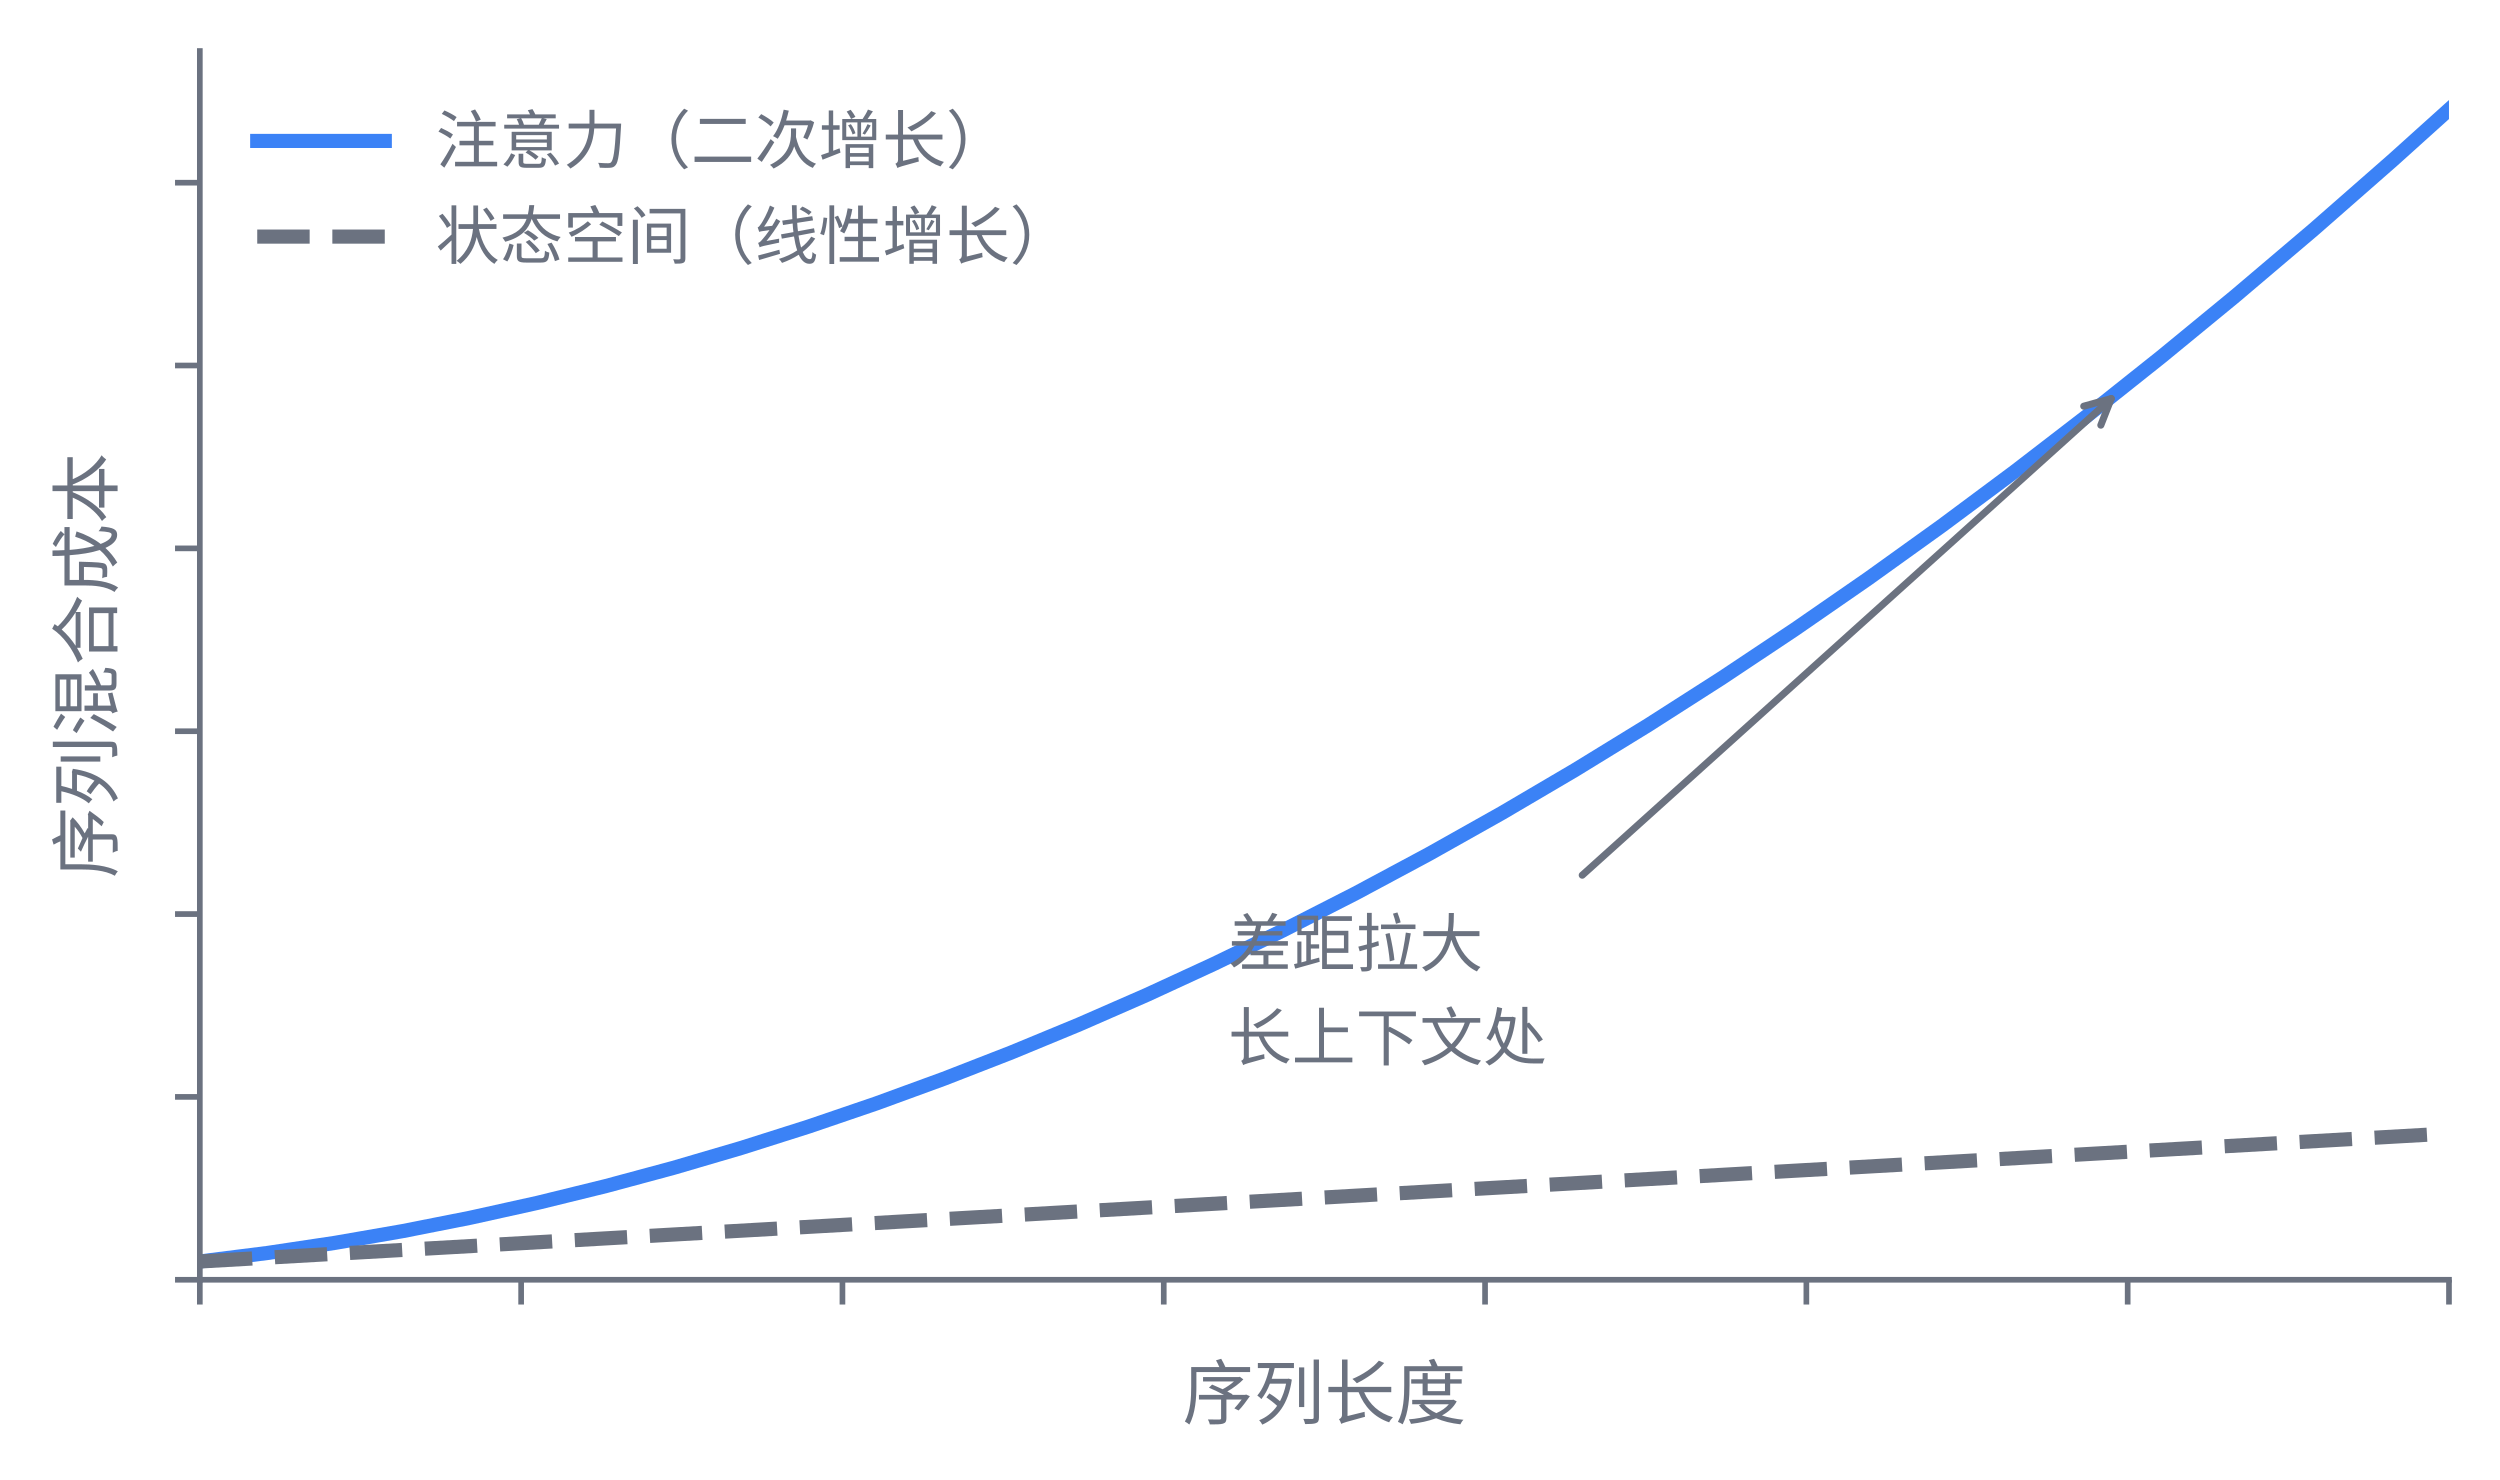
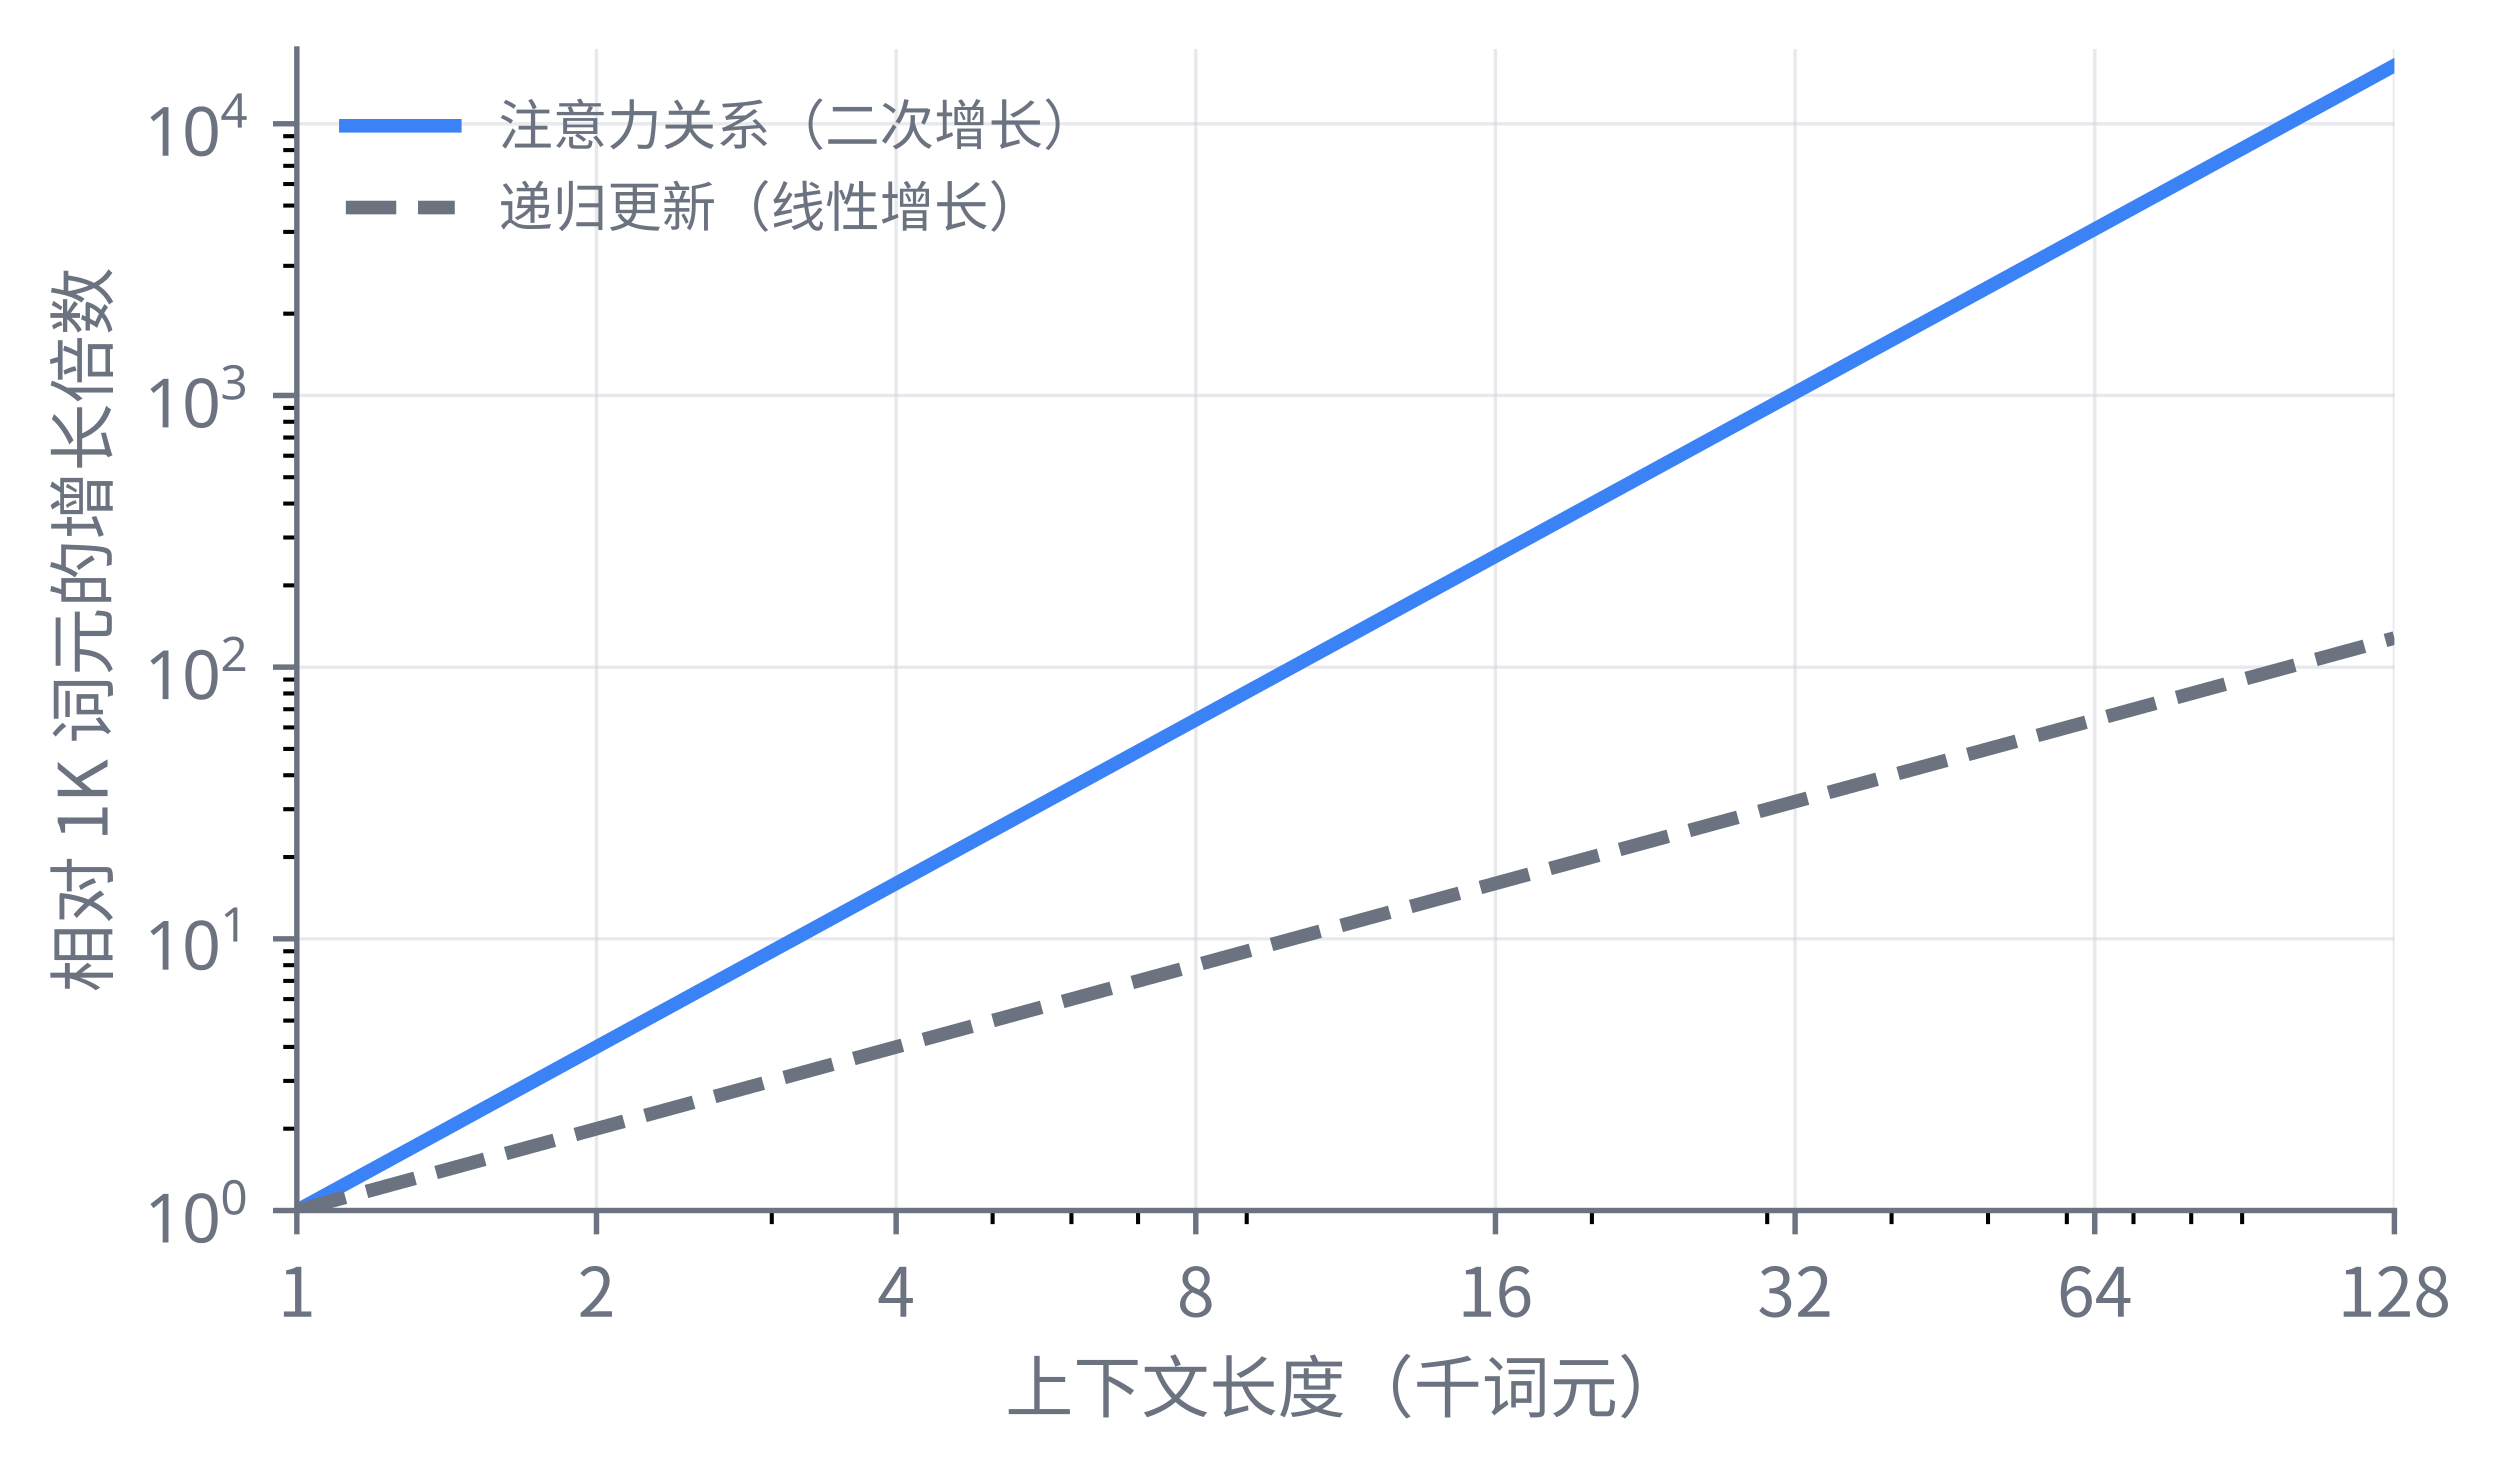
- <svg xmlns="http://www.w3.org/2000/svg" xmlns:xlink="http://www.w3.org/1999/xlink" width="352.8pt" height="208.8pt" viewBox="0 0 352.8 208.8" version="1.1">
+ <svg xmlns="http://www.w3.org/2000/svg" xmlns:xlink="http://www.w3.org/1999/xlink" width="367.2pt" height="216pt" viewBox="0 0 367.2 216" version="1.1">
  <defs>
    <style type="text/css">*{stroke-linejoin: round; stroke-linecap: butt}</style>
  </defs>
  <g id="figure_1">
    <g id="patch_1">
-       <path d="M 0 208.8 L 352.8 208.8 L 352.8 0 L 0 0 L 0 208.8 z " style="fill: none" />
+       <path d="M 0 216 L 367.2 216 L 367.2 0 L 0 0 L 0 216 z " style="fill: none" />
    </g>
    <g id="axes_1">
      <g id="patch_2">
-         <path d="M 28.2 180.6 L 345.6 180.6 L 345.6 7.2 L 28.2 7.2 L 28.2 180.6 z " style="fill: none" />
+         <path d="M 43.6 177.8 L 351.689 177.8 L 351.689 7.2 L 43.6 7.2 L 43.6 177.8 z " style="fill: none" />
      </g>
      <g id="matplotlib.axis_1">
        <g id="xtick_1">
          <g id="line2d_1">
+             <path d="M 43.6 177.8 L 43.6 7.2 " clip-path="url(#p1fd1e65c6b)" style="fill: none; stroke: #d1d5db; stroke-opacity: 0.5; stroke-width: 0.5; stroke-linecap: square" />
+           </g>
+           <g id="line2d_2">
            <defs>
-               <path id="mc4e0b595b4" d="M 0 0 L 0 3.5 " style="stroke: #6b7280; stroke-width: 0.8" />
+               <path id="mfa1fd2b413" d="M 0 0 L 0 3.5 " style="stroke: #6b7280; stroke-width: 0.8" />
            </defs>
            <g>
-               <use xlink:href="#mc4e0b595b4" x="28.2" y="180.6" style="fill: #6b7280; stroke: #6b7280; stroke-width: 0.8" />
-             </g>
+               <use xlink:href="#mfa1fd2b413" x="43.6" y="177.8" style="fill: #6b7280; stroke: #6b7280; stroke-width: 0.8" />
+             </g>
+           </g>
+           <g id="text_1">
+             <text style="font-size: 10px; font-family: 'PingFang SC', 'Heiti SC', 'STHeiti', 'Noto Sans CJK SC', 'Microsoft YaHei', 'SimHei', 'Arial Unicode MS', 'DejaVu Sans', sans-serif; text-anchor: middle; fill: #6b7280" x="43.6" y="193.4" transform="rotate(-0 43.6 193.4)">1</text>
          </g>
        </g>
        <g id="xtick_2">
-           <g id="line2d_2">
-             <g>
-               <use xlink:href="#mc4e0b595b4" x="73.543" y="180.6" style="fill: #6b7280; stroke: #6b7280; stroke-width: 0.8" />
-             </g>
+           <g id="line2d_3">
+             <path d="M 87.613 177.8 L 87.613 7.2 " clip-path="url(#p1fd1e65c6b)" style="fill: none; stroke: #d1d5db; stroke-opacity: 0.5; stroke-width: 0.5; stroke-linecap: square" />
+           </g>
+           <g id="line2d_4">
+             <g>
+               <use xlink:href="#mfa1fd2b413" x="87.613" y="177.8" style="fill: #6b7280; stroke: #6b7280; stroke-width: 0.8" />
+             </g>
+           </g>
+           <g id="text_2">
+             <text style="font-size: 10px; font-family: 'PingFang SC', 'Heiti SC', 'STHeiti', 'Noto Sans CJK SC', 'Microsoft YaHei', 'SimHei', 'Arial Unicode MS', 'DejaVu Sans', sans-serif; text-anchor: middle; fill: #6b7280" x="87.613" y="193.4" transform="rotate(-0 87.61272 193.4)">2</text>
          </g>
        </g>
        <g id="xtick_3">
-           <g id="line2d_3">
-             <g>
-               <use xlink:href="#mc4e0b595b4" x="118.886" y="180.6" style="fill: #6b7280; stroke: #6b7280; stroke-width: 0.8" />
-             </g>
+           <g id="line2d_5">
+             <path d="M 131.625 177.8 L 131.625 7.2 " clip-path="url(#p1fd1e65c6b)" style="fill: none; stroke: #d1d5db; stroke-opacity: 0.5; stroke-width: 0.5; stroke-linecap: square" />
+           </g>
+           <g id="line2d_6">
+             <g>
+               <use xlink:href="#mfa1fd2b413" x="131.625" y="177.8" style="fill: #6b7280; stroke: #6b7280; stroke-width: 0.8" />
+             </g>
+           </g>
+           <g id="text_3">
+             <text style="font-size: 10px; font-family: 'PingFang SC', 'Heiti SC', 'STHeiti', 'Noto Sans CJK SC', 'Microsoft YaHei', 'SimHei', 'Arial Unicode MS', 'DejaVu Sans', sans-serif; text-anchor: middle; fill: #6b7280" x="131.625" y="193.4" transform="rotate(-0 131.6254 193.4)">4</text>
          </g>
        </g>
        <g id="xtick_4">
-           <g id="line2d_4">
-             <g>
-               <use xlink:href="#mc4e0b595b4" x="164.229" y="180.6" style="fill: #6b7280; stroke: #6b7280; stroke-width: 0.8" />
-             </g>
+           <g id="line2d_7">
+             <path d="M 175.638 177.8 L 175.638 7.2 " clip-path="url(#p1fd1e65c6b)" style="fill: none; stroke: #d1d5db; stroke-opacity: 0.5; stroke-width: 0.5; stroke-linecap: square" />
+           </g>
+           <g id="line2d_8">
+             <g>
+               <use xlink:href="#mfa1fd2b413" x="175.638" y="177.8" style="fill: #6b7280; stroke: #6b7280; stroke-width: 0.8" />
+             </g>
+           </g>
+           <g id="text_4">
+             <text style="font-size: 10px; font-family: 'PingFang SC', 'Heiti SC', 'STHeiti', 'Noto Sans CJK SC', 'Microsoft YaHei', 'SimHei', 'Arial Unicode MS', 'DejaVu Sans', sans-serif; text-anchor: middle; fill: #6b7280" x="175.638" y="193.4" transform="rotate(-0 175.6382 193.4)">8</text>
          </g>
        </g>
        <g id="xtick_5">
-           <g id="line2d_5">
-             <g>
-               <use xlink:href="#mc4e0b595b4" x="209.571" y="180.6" style="fill: #6b7280; stroke: #6b7280; stroke-width: 0.8" />
-             </g>
+           <g id="line2d_9">
+             <path d="M 219.651 177.8 L 219.651 7.2 " clip-path="url(#p1fd1e65c6b)" style="fill: none; stroke: #d1d5db; stroke-opacity: 0.5; stroke-width: 0.5; stroke-linecap: square" />
+           </g>
+           <g id="line2d_10">
+             <g>
+               <use xlink:href="#mfa1fd2b413" x="219.651" y="177.8" style="fill: #6b7280; stroke: #6b7280; stroke-width: 0.8" />
+             </g>
+           </g>
+           <g id="text_5">
+             <text style="font-size: 10px; font-family: 'PingFang SC', 'Heiti SC', 'STHeiti', 'Noto Sans CJK SC', 'Microsoft YaHei', 'SimHei', 'Arial Unicode MS', 'DejaVu Sans', sans-serif; text-anchor: middle; fill: #6b7280" x="219.651" y="193.4" transform="rotate(-0 219.6509 193.4)">16</text>
          </g>
        </g>
        <g id="xtick_6">
-           <g id="line2d_6">
-             <g>
-               <use xlink:href="#mc4e0b595b4" x="254.914" y="180.6" style="fill: #6b7280; stroke: #6b7280; stroke-width: 0.8" />
-             </g>
+           <g id="line2d_11">
+             <path d="M 263.664 177.8 L 263.664 7.2 " clip-path="url(#p1fd1e65c6b)" style="fill: none; stroke: #d1d5db; stroke-opacity: 0.5; stroke-width: 0.5; stroke-linecap: square" />
+           </g>
+           <g id="line2d_12">
+             <g>
+               <use xlink:href="#mfa1fd2b413" x="263.664" y="177.8" style="fill: #6b7280; stroke: #6b7280; stroke-width: 0.8" />
+             </g>
+           </g>
+           <g id="text_6">
+             <text style="font-size: 10px; font-family: 'PingFang SC', 'Heiti SC', 'STHeiti', 'Noto Sans CJK SC', 'Microsoft YaHei', 'SimHei', 'Arial Unicode MS', 'DejaVu Sans', sans-serif; text-anchor: middle; fill: #6b7280" x="263.664" y="193.4" transform="rotate(-0 263.6636 193.4)">32</text>
          </g>
        </g>
        <g id="xtick_7">
-           <g id="line2d_7">
-             <g>
-               <use xlink:href="#mc4e0b595b4" x="300.257" y="180.6" style="fill: #6b7280; stroke: #6b7280; stroke-width: 0.8" />
-             </g>
+           <g id="line2d_13">
+             <path d="M 307.676 177.8 L 307.676 7.2 " clip-path="url(#p1fd1e65c6b)" style="fill: none; stroke: #d1d5db; stroke-opacity: 0.5; stroke-width: 0.5; stroke-linecap: square" />
+           </g>
+           <g id="line2d_14">
+             <g>
+               <use xlink:href="#mfa1fd2b413" x="307.676" y="177.8" style="fill: #6b7280; stroke: #6b7280; stroke-width: 0.8" />
+             </g>
+           </g>
+           <g id="text_7">
+             <text style="font-size: 10px; font-family: 'PingFang SC', 'Heiti SC', 'STHeiti', 'Noto Sans CJK SC', 'Microsoft YaHei', 'SimHei', 'Arial Unicode MS', 'DejaVu Sans', sans-serif; text-anchor: middle; fill: #6b7280" x="307.676" y="193.4" transform="rotate(-0 307.6763 193.4)">64</text>
          </g>
        </g>
        <g id="xtick_8">
-           <g id="line2d_8">
-             <g>
-               <use xlink:href="#mc4e0b595b4" x="345.6" y="180.6" style="fill: #6b7280; stroke: #6b7280; stroke-width: 0.8" />
-             </g>
-           </g>
-         </g>
-         <g id="text_1">
-           <text style="font-size: 10px; font-family: 'PingFang SC', 'Heiti SC', 'STHeiti', 'Noto Sans CJK SC', 'Microsoft YaHei', 'SimHei', 'Arial Unicode MS', 'DejaVu Sans', sans-serif; text-anchor: middle; fill: #6b7280" x="186.9" y="200.2" transform="rotate(-0 186.9 200.2)">序列长度</text>
+           <g id="line2d_15">
+             <path d="M 351.689 177.8 L 351.689 7.2 " clip-path="url(#p1fd1e65c6b)" style="fill: none; stroke: #d1d5db; stroke-opacity: 0.5; stroke-width: 0.5; stroke-linecap: square" />
+           </g>
+           <g id="line2d_16">
+             <g>
+               <use xlink:href="#mfa1fd2b413" x="351.689" y="177.8" style="fill: #6b7280; stroke: #6b7280; stroke-width: 0.8" />
+             </g>
+           </g>
+           <g id="text_8">
+             <text style="font-size: 10px; font-family: 'PingFang SC', 'Heiti SC', 'STHeiti', 'Noto Sans CJK SC', 'Microsoft YaHei', 'SimHei', 'Arial Unicode MS', 'DejaVu Sans', sans-serif; text-anchor: middle; fill: #6b7280" x="351.689" y="193.4" transform="rotate(-0 351.6891 193.4)">128</text>
+           </g>
+         </g>
+         <g id="xtick_9">
+           <g id="line2d_17">
+             <defs>
+               <path id="mca1fe73a34" d="M 0 0 L 0 2 " style="stroke: #000000; stroke-width: 0.6" />
+             </defs>
+             <g>
+               <use xlink:href="#mca1fe73a34" x="113.359" y="177.8" style="stroke: #000000; stroke-width: 0.6" />
+             </g>
+           </g>
+         </g>
+         <g id="xtick_10">
+           <g id="line2d_18">
+             <g>
+               <use xlink:href="#mca1fe73a34" x="145.794" y="177.8" style="stroke: #000000; stroke-width: 0.6" />
+             </g>
+           </g>
+         </g>
+         <g id="xtick_11">
+           <g id="line2d_19">
+             <g>
+               <use xlink:href="#mca1fe73a34" x="157.371" y="177.8" style="stroke: #000000; stroke-width: 0.6" />
+             </g>
+           </g>
+         </g>
+         <g id="xtick_12">
+           <g id="line2d_20">
+             <g>
+               <use xlink:href="#mca1fe73a34" x="167.159" y="177.8" style="stroke: #000000; stroke-width: 0.6" />
+             </g>
+           </g>
+         </g>
+         <g id="xtick_13">
+           <g id="line2d_21">
+             <g>
+               <use xlink:href="#mca1fe73a34" x="183.117" y="177.8" style="stroke: #000000; stroke-width: 0.6" />
+             </g>
+           </g>
+         </g>
+         <g id="xtick_14">
+           <g id="line2d_22">
+             <g>
+               <use xlink:href="#mca1fe73a34" x="233.82" y="177.8" style="stroke: #000000; stroke-width: 0.6" />
+             </g>
+           </g>
+         </g>
+         <g id="xtick_15">
+           <g id="line2d_23">
+             <g>
+               <use xlink:href="#mca1fe73a34" x="259.566" y="177.8" style="stroke: #000000; stroke-width: 0.6" />
+             </g>
+           </g>
+         </g>
+         <g id="xtick_16">
+           <g id="line2d_24">
+             <g>
+               <use xlink:href="#mca1fe73a34" x="277.833" y="177.8" style="stroke: #000000; stroke-width: 0.6" />
+             </g>
+           </g>
+         </g>
+         <g id="xtick_17">
+           <g id="line2d_25">
+             <g>
+               <use xlink:href="#mca1fe73a34" x="292.001" y="177.8" style="stroke: #000000; stroke-width: 0.6" />
+             </g>
+           </g>
+         </g>
+         <g id="xtick_18">
+           <g id="line2d_26">
+             <g>
+               <use xlink:href="#mca1fe73a34" x="303.578" y="177.8" style="stroke: #000000; stroke-width: 0.6" />
+             </g>
+           </g>
+         </g>
+         <g id="xtick_19">
+           <g id="line2d_27">
+             <g>
+               <use xlink:href="#mca1fe73a34" x="313.366" y="177.8" style="stroke: #000000; stroke-width: 0.6" />
+             </g>
+           </g>
+         </g>
+         <g id="xtick_20">
+           <g id="line2d_28">
+             <g>
+               <use xlink:href="#mca1fe73a34" x="321.845" y="177.8" style="stroke: #000000; stroke-width: 0.6" />
+             </g>
+           </g>
+         </g>
+         <g id="xtick_21">
+           <g id="line2d_29">
+             <g>
+               <use xlink:href="#mca1fe73a34" x="329.324" y="177.8" style="stroke: #000000; stroke-width: 0.6" />
+             </g>
+           </g>
+         </g>
+         <g id="text_9">
+           <text style="font-size: 10px; font-family: 'PingFang SC', 'Heiti SC', 'STHeiti', 'Noto Sans CJK SC', 'Microsoft YaHei', 'SimHei', 'Arial Unicode MS', 'DejaVu Sans', sans-serif; text-anchor: middle; fill: #6b7280" x="197.645" y="207.4" transform="rotate(-0 197.6445 207.4)">上下文长度（千词元）</text>
        </g>
      </g>
      <g id="matplotlib.axis_2">
        <g id="ytick_1">
-           <g id="line2d_9">
+           <g id="line2d_30">
+             <path d="M 43.6 177.8 L 351.689 177.8 " clip-path="url(#p1fd1e65c6b)" style="fill: none; stroke: #d1d5db; stroke-opacity: 0.5; stroke-width: 0.5; stroke-linecap: square" />
+           </g>
+           <g id="line2d_31">
            <defs>
-               <path id="m2105589099" d="M 0 0 L -3.5 0 " style="stroke: #6b7280; stroke-width: 0.8" />
+               <path id="m0364527b54" d="M 0 0 L -3.5 0 " style="stroke: #6b7280; stroke-width: 0.8" />
            </defs>
            <g>
-               <use xlink:href="#m2105589099" x="28.2" y="180.6" style="fill: #6b7280; stroke: #6b7280; stroke-width: 0.8" />
+               <use xlink:href="#m0364527b54" x="43.6" y="177.8" style="fill: #6b7280; stroke: #6b7280; stroke-width: 0.8" />
+             </g>
+           </g>
+           <g id="text_10">
+             <g style="fill: #6b7280" transform="translate(21.2 182.7)">
+               <text>
+                 <tspan x="0" y="-0.204" style="font-size: 10px; font-family: 'Heiti SC'; fill: #6b7280">1</tspan>
+                 <tspan x="5.54" y="-0.204" style="font-size: 10px; font-family: 'Heiti SC'; fill: #6b7280">0</tspan>
+                 <tspan x="11.176" y="-4.334" style="font-size: 7px; font-family: 'Heiti SC'; fill: #6b7280">0</tspan>
+               </text>
            </g>
          </g>
        </g>
        <g id="ytick_2">
-           <g id="line2d_10">
-             <g>
-               <use xlink:href="#m2105589099" x="28.2" y="154.796" style="fill: #6b7280; stroke: #6b7280; stroke-width: 0.8" />
+           <g id="line2d_32">
+             <path d="M 43.6 137.895 L 351.689 137.895 " clip-path="url(#p1fd1e65c6b)" style="fill: none; stroke: #d1d5db; stroke-opacity: 0.5; stroke-width: 0.5; stroke-linecap: square" />
+           </g>
+           <g id="line2d_33">
+             <g>
+               <use xlink:href="#m0364527b54" x="43.6" y="137.895" style="fill: #6b7280; stroke: #6b7280; stroke-width: 0.8" />
+             </g>
+           </g>
+           <g id="text_11">
+             <g style="fill: #6b7280" transform="translate(21.2 142.7447)">
+               <text>
+                 <tspan x="0" y="-0.325" style="font-size: 10px; font-family: 'Heiti SC'; fill: #6b7280">1</tspan>
+                 <tspan x="5.54" y="-0.325" style="font-size: 10px; font-family: 'Heiti SC'; fill: #6b7280">0</tspan>
+                 <tspan x="11.176" y="-4.455" style="font-size: 7px; font-family: 'Heiti SC'; fill: #6b7280">1</tspan>
+               </text>
            </g>
          </g>
        </g>
        <g id="ytick_3">
-           <g id="line2d_11">
-             <g>
-               <use xlink:href="#m2105589099" x="28.2" y="128.993" style="fill: #6b7280; stroke: #6b7280; stroke-width: 0.8" />
+           <g id="line2d_34">
+             <path d="M 43.6 97.989 L 351.689 97.989 " clip-path="url(#p1fd1e65c6b)" style="fill: none; stroke: #d1d5db; stroke-opacity: 0.5; stroke-width: 0.5; stroke-linecap: square" />
+           </g>
+           <g id="line2d_35">
+             <g>
+               <use xlink:href="#m0364527b54" x="43.6" y="97.989" style="fill: #6b7280; stroke: #6b7280; stroke-width: 0.8" />
+             </g>
+           </g>
+           <g id="text_12">
+             <g style="fill: #6b7280" transform="translate(21.2 102.8893)">
+               <text>
+                 <tspan x="0" y="-0.204" style="font-size: 10px; font-family: 'Heiti SC'; fill: #6b7280">1</tspan>
+                 <tspan x="5.54" y="-0.204" style="font-size: 10px; font-family: 'Heiti SC'; fill: #6b7280">0</tspan>
+                 <tspan x="11.176" y="-4.334" style="font-size: 7px; font-family: 'Heiti SC'; fill: #6b7280">2</tspan>
+               </text>
            </g>
          </g>
        </g>
        <g id="ytick_4">
-           <g id="line2d_12">
-             <g>
-               <use xlink:href="#m2105589099" x="28.2" y="103.189" style="fill: #6b7280; stroke: #6b7280; stroke-width: 0.8" />
+           <g id="line2d_36">
+             <path d="M 43.6 58.084 L 351.689 58.084 " clip-path="url(#p1fd1e65c6b)" style="fill: none; stroke: #d1d5db; stroke-opacity: 0.5; stroke-width: 0.5; stroke-linecap: square" />
+           </g>
+           <g id="line2d_37">
+             <g>
+               <use xlink:href="#m0364527b54" x="43.6" y="58.084" style="fill: #6b7280; stroke: #6b7280; stroke-width: 0.8" />
+             </g>
+           </g>
+           <g id="text_13">
+             <g style="fill: #6b7280" transform="translate(21.2 62.984)">
+               <text>
+                 <tspan x="0" y="-0.204" style="font-size: 10px; font-family: 'Heiti SC'; fill: #6b7280">1</tspan>
+                 <tspan x="5.54" y="-0.204" style="font-size: 10px; font-family: 'Heiti SC'; fill: #6b7280">0</tspan>
+                 <tspan x="11.176" y="-4.334" style="font-size: 7px; font-family: 'Heiti SC'; fill: #6b7280">3</tspan>
+               </text>
            </g>
          </g>
        </g>
        <g id="ytick_5">
-           <g id="line2d_13">
-             <g>
-               <use xlink:href="#m2105589099" x="28.2" y="77.386" style="fill: #6b7280; stroke: #6b7280; stroke-width: 0.8" />
+           <g id="line2d_38">
+             <path d="M 43.6 18.179 L 351.689 18.179 " clip-path="url(#p1fd1e65c6b)" style="fill: none; stroke: #d1d5db; stroke-opacity: 0.5; stroke-width: 0.5; stroke-linecap: square" />
+           </g>
+           <g id="line2d_39">
+             <g>
+               <use xlink:href="#m0364527b54" x="43.6" y="18.179" style="fill: #6b7280; stroke: #6b7280; stroke-width: 0.8" />
+             </g>
+           </g>
+           <g id="text_14">
+             <g style="fill: #6b7280" transform="translate(21.2 23.07867)">
+               <text>
+                 <tspan x="0" y="-0.204" style="font-size: 10px; font-family: 'Heiti SC'; fill: #6b7280">1</tspan>
+                 <tspan x="5.54" y="-0.204" style="font-size: 10px; font-family: 'Heiti SC'; fill: #6b7280">0</tspan>
+                 <tspan x="11.176" y="-4.334" style="font-size: 7px; font-family: 'Heiti SC'; fill: #6b7280">4</tspan>
+               </text>
            </g>
          </g>
        </g>
        <g id="ytick_6">
-           <g id="line2d_14">
-             <g>
-               <use xlink:href="#m2105589099" x="28.2" y="51.582" style="fill: #6b7280; stroke: #6b7280; stroke-width: 0.8" />
+           <g id="line2d_40">
+             <defs>
+               <path id="m6fe70dfc3c" d="M 0 0 L -2 0 " style="stroke: #000000; stroke-width: 0.6" />
+             </defs>
+             <g>
+               <use xlink:href="#m6fe70dfc3c" x="43.6" y="165.787" style="stroke: #000000; stroke-width: 0.6" />
            </g>
          </g>
        </g>
        <g id="ytick_7">
-           <g id="line2d_15">
-             <g>
-               <use xlink:href="#m2105589099" x="28.2" y="25.779" style="fill: #6b7280; stroke: #6b7280; stroke-width: 0.8" />
-             </g>
-           </g>
-         </g>
-         <g id="text_2">
-           <text style="font-size: 10px; font-family: 'PingFang SC', 'Heiti SC', 'STHeiti', 'Noto Sans CJK SC', 'Microsoft YaHei', 'SimHei', 'Arial Unicode MS', 'DejaVu Sans', sans-serif; text-anchor: middle; fill: #6b7280" x="15.8" y="93.9" transform="rotate(-90 15.8 93.9)">序列混合成本</text>
-         </g>
-       </g>
-       <g id="line2d_16">
-         <path d="M 28.2 178.02 L 37.746 176.819 L 47.292 175.389 L 56.838 173.731 L 66.383 171.844 L 75.929 169.728 L 85.475 167.384 L 95.021 164.811 L 104.567 162.009 L 114.113 158.978 L 123.659 155.718 L 133.205 152.23 L 142.75 148.514 L 152.296 144.568 L 161.842 140.394 L 171.388 135.991 L 180.934 131.359 L 191.275 126.083 L 201.617 120.539 L 211.958 114.726 L 222.299 108.645 L 232.641 102.295 L 242.982 95.677 L 253.323 88.79 L 263.665 81.635 L 274.006 74.212 L 284.347 66.52 L 294.689 58.56 L 305.03 50.331 L 315.371 41.834 L 326.508 32.383 L 337.645 22.621 L 345.6 15.457 L 345.6 15.457 " clip-path="url(#p8f2e3382d7)" style="fill: none; stroke: #3b82f6; stroke-width: 2; stroke-linecap: square" />
-       </g>
-       <g id="line2d_17">
-         <path d="M 28.2 178.02 L 345.6 159.957 L 345.6 159.957 " clip-path="url(#p8f2e3382d7)" style="fill: none; stroke-dasharray: 7.4,3.2; stroke-dashoffset: 0; stroke: #6b7280; stroke-width: 2" />
+           <g id="line2d_41">
+             <g>
+               <use xlink:href="#m6fe70dfc3c" x="43.6" y="158.76" style="stroke: #000000; stroke-width: 0.6" />
+             </g>
+           </g>
+         </g>
+         <g id="ytick_8">
+           <g id="line2d_42">
+             <g>
+               <use xlink:href="#m6fe70dfc3c" x="43.6" y="153.775" style="stroke: #000000; stroke-width: 0.6" />
+             </g>
+           </g>
+         </g>
+         <g id="ytick_9">
+           <g id="line2d_43">
+             <g>
+               <use xlink:href="#m6fe70dfc3c" x="43.6" y="149.907" style="stroke: #000000; stroke-width: 0.6" />
+             </g>
+           </g>
+         </g>
+         <g id="ytick_10">
+           <g id="line2d_44">
+             <g>
+               <use xlink:href="#m6fe70dfc3c" x="43.6" y="146.748" style="stroke: #000000; stroke-width: 0.6" />
+             </g>
+           </g>
+         </g>
+         <g id="ytick_11">
+           <g id="line2d_45">
+             <g>
+               <use xlink:href="#m6fe70dfc3c" x="43.6" y="144.076" style="stroke: #000000; stroke-width: 0.6" />
+             </g>
+           </g>
+         </g>
+         <g id="ytick_12">
+           <g id="line2d_46">
+             <g>
+               <use xlink:href="#m6fe70dfc3c" x="43.6" y="141.762" style="stroke: #000000; stroke-width: 0.6" />
+             </g>
+           </g>
+         </g>
+         <g id="ytick_13">
+           <g id="line2d_47">
+             <g>
+               <use xlink:href="#m6fe70dfc3c" x="43.6" y="139.721" style="stroke: #000000; stroke-width: 0.6" />
+             </g>
+           </g>
+         </g>
+         <g id="ytick_14">
+           <g id="line2d_48">
+             <g>
+               <use xlink:href="#m6fe70dfc3c" x="43.6" y="125.882" style="stroke: #000000; stroke-width: 0.6" />
+             </g>
+           </g>
+         </g>
+         <g id="ytick_15">
+           <g id="line2d_49">
+             <g>
+               <use xlink:href="#m6fe70dfc3c" x="43.6" y="118.855" style="stroke: #000000; stroke-width: 0.6" />
+             </g>
+           </g>
+         </g>
+         <g id="ytick_16">
+           <g id="line2d_50">
+             <g>
+               <use xlink:href="#m6fe70dfc3c" x="43.6" y="113.869" style="stroke: #000000; stroke-width: 0.6" />
+             </g>
+           </g>
+         </g>
+         <g id="ytick_17">
+           <g id="line2d_51">
+             <g>
+               <use xlink:href="#m6fe70dfc3c" x="43.6" y="110.002" style="stroke: #000000; stroke-width: 0.6" />
+             </g>
+           </g>
+         </g>
+         <g id="ytick_18">
+           <g id="line2d_52">
+             <g>
+               <use xlink:href="#m6fe70dfc3c" x="43.6" y="106.842" style="stroke: #000000; stroke-width: 0.6" />
+             </g>
+           </g>
+         </g>
+         <g id="ytick_19">
+           <g id="line2d_53">
+             <g>
+               <use xlink:href="#m6fe70dfc3c" x="43.6" y="104.171" style="stroke: #000000; stroke-width: 0.6" />
+             </g>
+           </g>
+         </g>
+         <g id="ytick_20">
+           <g id="line2d_54">
+             <g>
+               <use xlink:href="#m6fe70dfc3c" x="43.6" y="101.857" style="stroke: #000000; stroke-width: 0.6" />
+             </g>
+           </g>
+         </g>
+         <g id="ytick_21">
+           <g id="line2d_55">
+             <g>
+               <use xlink:href="#m6fe70dfc3c" x="43.6" y="99.815" style="stroke: #000000; stroke-width: 0.6" />
+             </g>
+           </g>
+         </g>
+         <g id="ytick_22">
+           <g id="line2d_56">
+             <g>
+               <use xlink:href="#m6fe70dfc3c" x="43.6" y="85.977" style="stroke: #000000; stroke-width: 0.6" />
+             </g>
+           </g>
+         </g>
+         <g id="ytick_23">
+           <g id="line2d_57">
+             <g>
+               <use xlink:href="#m6fe70dfc3c" x="43.6" y="78.95" style="stroke: #000000; stroke-width: 0.6" />
+             </g>
+           </g>
+         </g>
+         <g id="ytick_24">
+           <g id="line2d_58">
+             <g>
+               <use xlink:href="#m6fe70dfc3c" x="43.6" y="73.964" style="stroke: #000000; stroke-width: 0.6" />
+             </g>
+           </g>
+         </g>
+         <g id="ytick_25">
+           <g id="line2d_59">
+             <g>
+               <use xlink:href="#m6fe70dfc3c" x="43.6" y="70.097" style="stroke: #000000; stroke-width: 0.6" />
+             </g>
+           </g>
+         </g>
+         <g id="ytick_26">
+           <g id="line2d_60">
+             <g>
+               <use xlink:href="#m6fe70dfc3c" x="43.6" y="66.937" style="stroke: #000000; stroke-width: 0.6" />
+             </g>
+           </g>
+         </g>
+         <g id="ytick_27">
+           <g id="line2d_61">
+             <g>
+               <use xlink:href="#m6fe70dfc3c" x="43.6" y="64.265" style="stroke: #000000; stroke-width: 0.6" />
+             </g>
+           </g>
+         </g>
+         <g id="ytick_28">
+           <g id="line2d_62">
+             <g>
+               <use xlink:href="#m6fe70dfc3c" x="43.6" y="61.951" style="stroke: #000000; stroke-width: 0.6" />
+             </g>
+           </g>
+         </g>
+         <g id="ytick_29">
+           <g id="line2d_63">
+             <g>
+               <use xlink:href="#m6fe70dfc3c" x="43.6" y="59.91" style="stroke: #000000; stroke-width: 0.6" />
+             </g>
+           </g>
+         </g>
+         <g id="ytick_30">
+           <g id="line2d_64">
+             <g>
+               <use xlink:href="#m6fe70dfc3c" x="43.6" y="46.071" style="stroke: #000000; stroke-width: 0.6" />
+             </g>
+           </g>
+         </g>
+         <g id="ytick_31">
+           <g id="line2d_65">
+             <g>
+               <use xlink:href="#m6fe70dfc3c" x="43.6" y="39.044" style="stroke: #000000; stroke-width: 0.6" />
+             </g>
+           </g>
+         </g>
+         <g id="ytick_32">
+           <g id="line2d_66">
+             <g>
+               <use xlink:href="#m6fe70dfc3c" x="43.6" y="34.059" style="stroke: #000000; stroke-width: 0.6" />
+             </g>
+           </g>
+         </g>
+         <g id="ytick_33">
+           <g id="line2d_67">
+             <g>
+               <use xlink:href="#m6fe70dfc3c" x="43.6" y="30.191" style="stroke: #000000; stroke-width: 0.6" />
+             </g>
+           </g>
+         </g>
+         <g id="ytick_34">
+           <g id="line2d_68">
+             <g>
+               <use xlink:href="#m6fe70dfc3c" x="43.6" y="27.032" style="stroke: #000000; stroke-width: 0.6" />
+             </g>
+           </g>
+         </g>
+         <g id="ytick_35">
+           <g id="line2d_69">
+             <g>
+               <use xlink:href="#m6fe70dfc3c" x="43.6" y="24.36" style="stroke: #000000; stroke-width: 0.6" />
+             </g>
+           </g>
+         </g>
+         <g id="ytick_36">
+           <g id="line2d_70">
+             <g>
+               <use xlink:href="#m6fe70dfc3c" x="43.6" y="22.046" style="stroke: #000000; stroke-width: 0.6" />
+             </g>
+           </g>
+         </g>
+         <g id="ytick_37">
+           <g id="line2d_71">
+             <g>
+               <use xlink:href="#m6fe70dfc3c" x="43.6" y="20.005" style="stroke: #000000; stroke-width: 0.6" />
+             </g>
+           </g>
+         </g>
+         <g id="text_15">
+           <text style="font-size: 10px; font-family: 'PingFang SC', 'Heiti SC', 'STHeiti', 'Noto Sans CJK SC', 'Microsoft YaHei', 'SimHei', 'Arial Unicode MS', 'DejaVu Sans', sans-serif; text-anchor: middle; fill: #6b7280" x="15.8" y="92.5" transform="rotate(-90 15.8 92.5)">相对 1K 词元的增长倍数</text>
+         </g>
+       </g>
+       <g id="line2d_72">
+         <path d="M 43.6 177.8 L 351.689 9.622 L 351.689 9.622 " clip-path="url(#p1fd1e65c6b)" style="fill: none; stroke: #3b82f6; stroke-width: 2; stroke-linecap: square" />
+       </g>
+       <g id="line2d_73">
+         <path d="M 43.6 177.8 L 351.689 93.711 L 351.689 93.711 " clip-path="url(#p1fd1e65c6b)" style="fill: none; stroke-dasharray: 7.4,3.2; stroke-dashoffset: 0; stroke: #6b7280; stroke-width: 2" />
      </g>
      <g id="patch_3">
-         <path d="M 28.2 180.6 L 28.2 7.2 " style="fill: none; stroke: #6b7280; stroke-width: 0.8; stroke-linejoin: miter; stroke-linecap: square" />
+         <path d="M 43.6 177.8 L 43.6 7.2 " style="fill: none; stroke: #6b7280; stroke-width: 0.8; stroke-linejoin: miter; stroke-linecap: square" />
      </g>
      <g id="patch_4">
-         <path d="M 28.2 180.6 L 345.6 180.6 " style="fill: none; stroke: #6b7280; stroke-width: 0.8; stroke-linejoin: miter; stroke-linecap: square" />
-       </g>
-       <g id="patch_5">
-         <path d="M 223.287 123.506 Q 261.029 89.504 297.94 56.25 " style="fill: none; stroke: #6b7280; stroke-linecap: round" />
-         <path d="M 294.06 57.323 L 297.94 56.25 L 296.47 59.997 " style="fill: none; stroke: #6b7280; stroke-linecap: round" />
-       </g>
-       <g id="text_3">
-         <text style="font-size: 9px; font-family: 'PingFang SC', 'Heiti SC', 'STHeiti', 'Noto Sans CJK SC', 'Microsoft YaHei', 'SimHei', 'Arial Unicode MS', 'DejaVu Sans', sans-serif; fill: #6b7280" transform="translate(173.2971 136.3874)">差距拉大</text>
-         <text style="font-size: 9px; font-family: 'PingFang SC', 'Heiti SC', 'STHeiti', 'Noto Sans CJK SC', 'Microsoft YaHei', 'SimHei', 'Arial Unicode MS', 'DejaVu Sans', sans-serif; fill: #6b7280" transform="translate(173.2971 149.6357)">长上下文处</text>
+         <path d="M 43.6 177.8 L 351.689 177.8 " style="fill: none; stroke: #6b7280; stroke-width: 0.8; stroke-linejoin: miter; stroke-linecap: square" />
      </g>
      <g id="legend_1">
-         <g id="line2d_18">
-           <path d="M 36.3 19.89 L 45.3 19.89 L 54.3 19.89 " style="fill: none; stroke: #3b82f6; stroke-width: 2; stroke-linecap: square" />
-         </g>
-         <g id="text_4">
-           <text style="font-size: 9px; font-family: 'PingFang SC', 'Heiti SC', 'STHeiti', 'Noto Sans CJK SC', 'Microsoft YaHei', 'SimHei', 'Arial Unicode MS', 'DejaVu Sans', sans-serif; text-anchor: start; fill: #6b7280" x="61.5" y="23.04" transform="rotate(-0 61.5 23.04)">注意力（二次增长）</text>
-         </g>
-         <g id="line2d_19">
-           <path d="M 36.3 33.39 L 45.3 33.39 L 54.3 33.39 " style="fill: none; stroke-dasharray: 7.4,3.2; stroke-dashoffset: 0; stroke: #6b7280; stroke-width: 2" />
-         </g>
-         <g id="text_5">
-           <text style="font-size: 9px; font-family: 'PingFang SC', 'Heiti SC', 'STHeiti', 'Noto Sans CJK SC', 'Microsoft YaHei', 'SimHei', 'Arial Unicode MS', 'DejaVu Sans', sans-serif; text-anchor: start; fill: #6b7280" x="61.5" y="36.54" transform="rotate(-0 61.5 36.54)">状态空间（线性增长）</text>
+         <g id="line2d_74">
+           <path d="M 50.8 18.48 L 58.8 18.48 L 66.8 18.48 " style="fill: none; stroke: #3b82f6; stroke-width: 2; stroke-linecap: square" />
+         </g>
+         <g id="text_16">
+           <text style="font-size: 8px; font-family: 'PingFang SC', 'Heiti SC', 'STHeiti', 'Noto Sans CJK SC', 'Microsoft YaHei', 'SimHei', 'Arial Unicode MS', 'DejaVu Sans', sans-serif; text-anchor: start; fill: #6b7280" x="73.2" y="21.28" transform="rotate(-0 73.2 21.28)">注意力关系（二次增长）</text>
+         </g>
+         <g id="line2d_75">
+           <path d="M 50.8 30.48 L 58.8 30.48 L 66.8 30.48 " style="fill: none; stroke-dasharray: 7.4,3.2; stroke-dashoffset: 0; stroke: #6b7280; stroke-width: 2" />
+         </g>
+         <g id="text_17">
+           <text style="font-size: 8px; font-family: 'PingFang SC', 'Heiti SC', 'STHeiti', 'Noto Sans CJK SC', 'Microsoft YaHei', 'SimHei', 'Arial Unicode MS', 'DejaVu Sans', sans-serif; text-anchor: start; fill: #6b7280" x="73.2" y="33.28" transform="rotate(-0 73.2 33.28)">递归更新（线性增长）</text>
        </g>
      </g>
    </g>
  </g>
  <defs>
-     <clipPath id="p8f2e3382d7">
-       <rect x="28.2" y="7.2" width="317.4" height="173.4" />
+     <clipPath id="p1fd1e65c6b">
+       <rect x="43.6" y="7.2" width="308.089" height="170.6" />
    </clipPath>
  </defs>
</svg>
